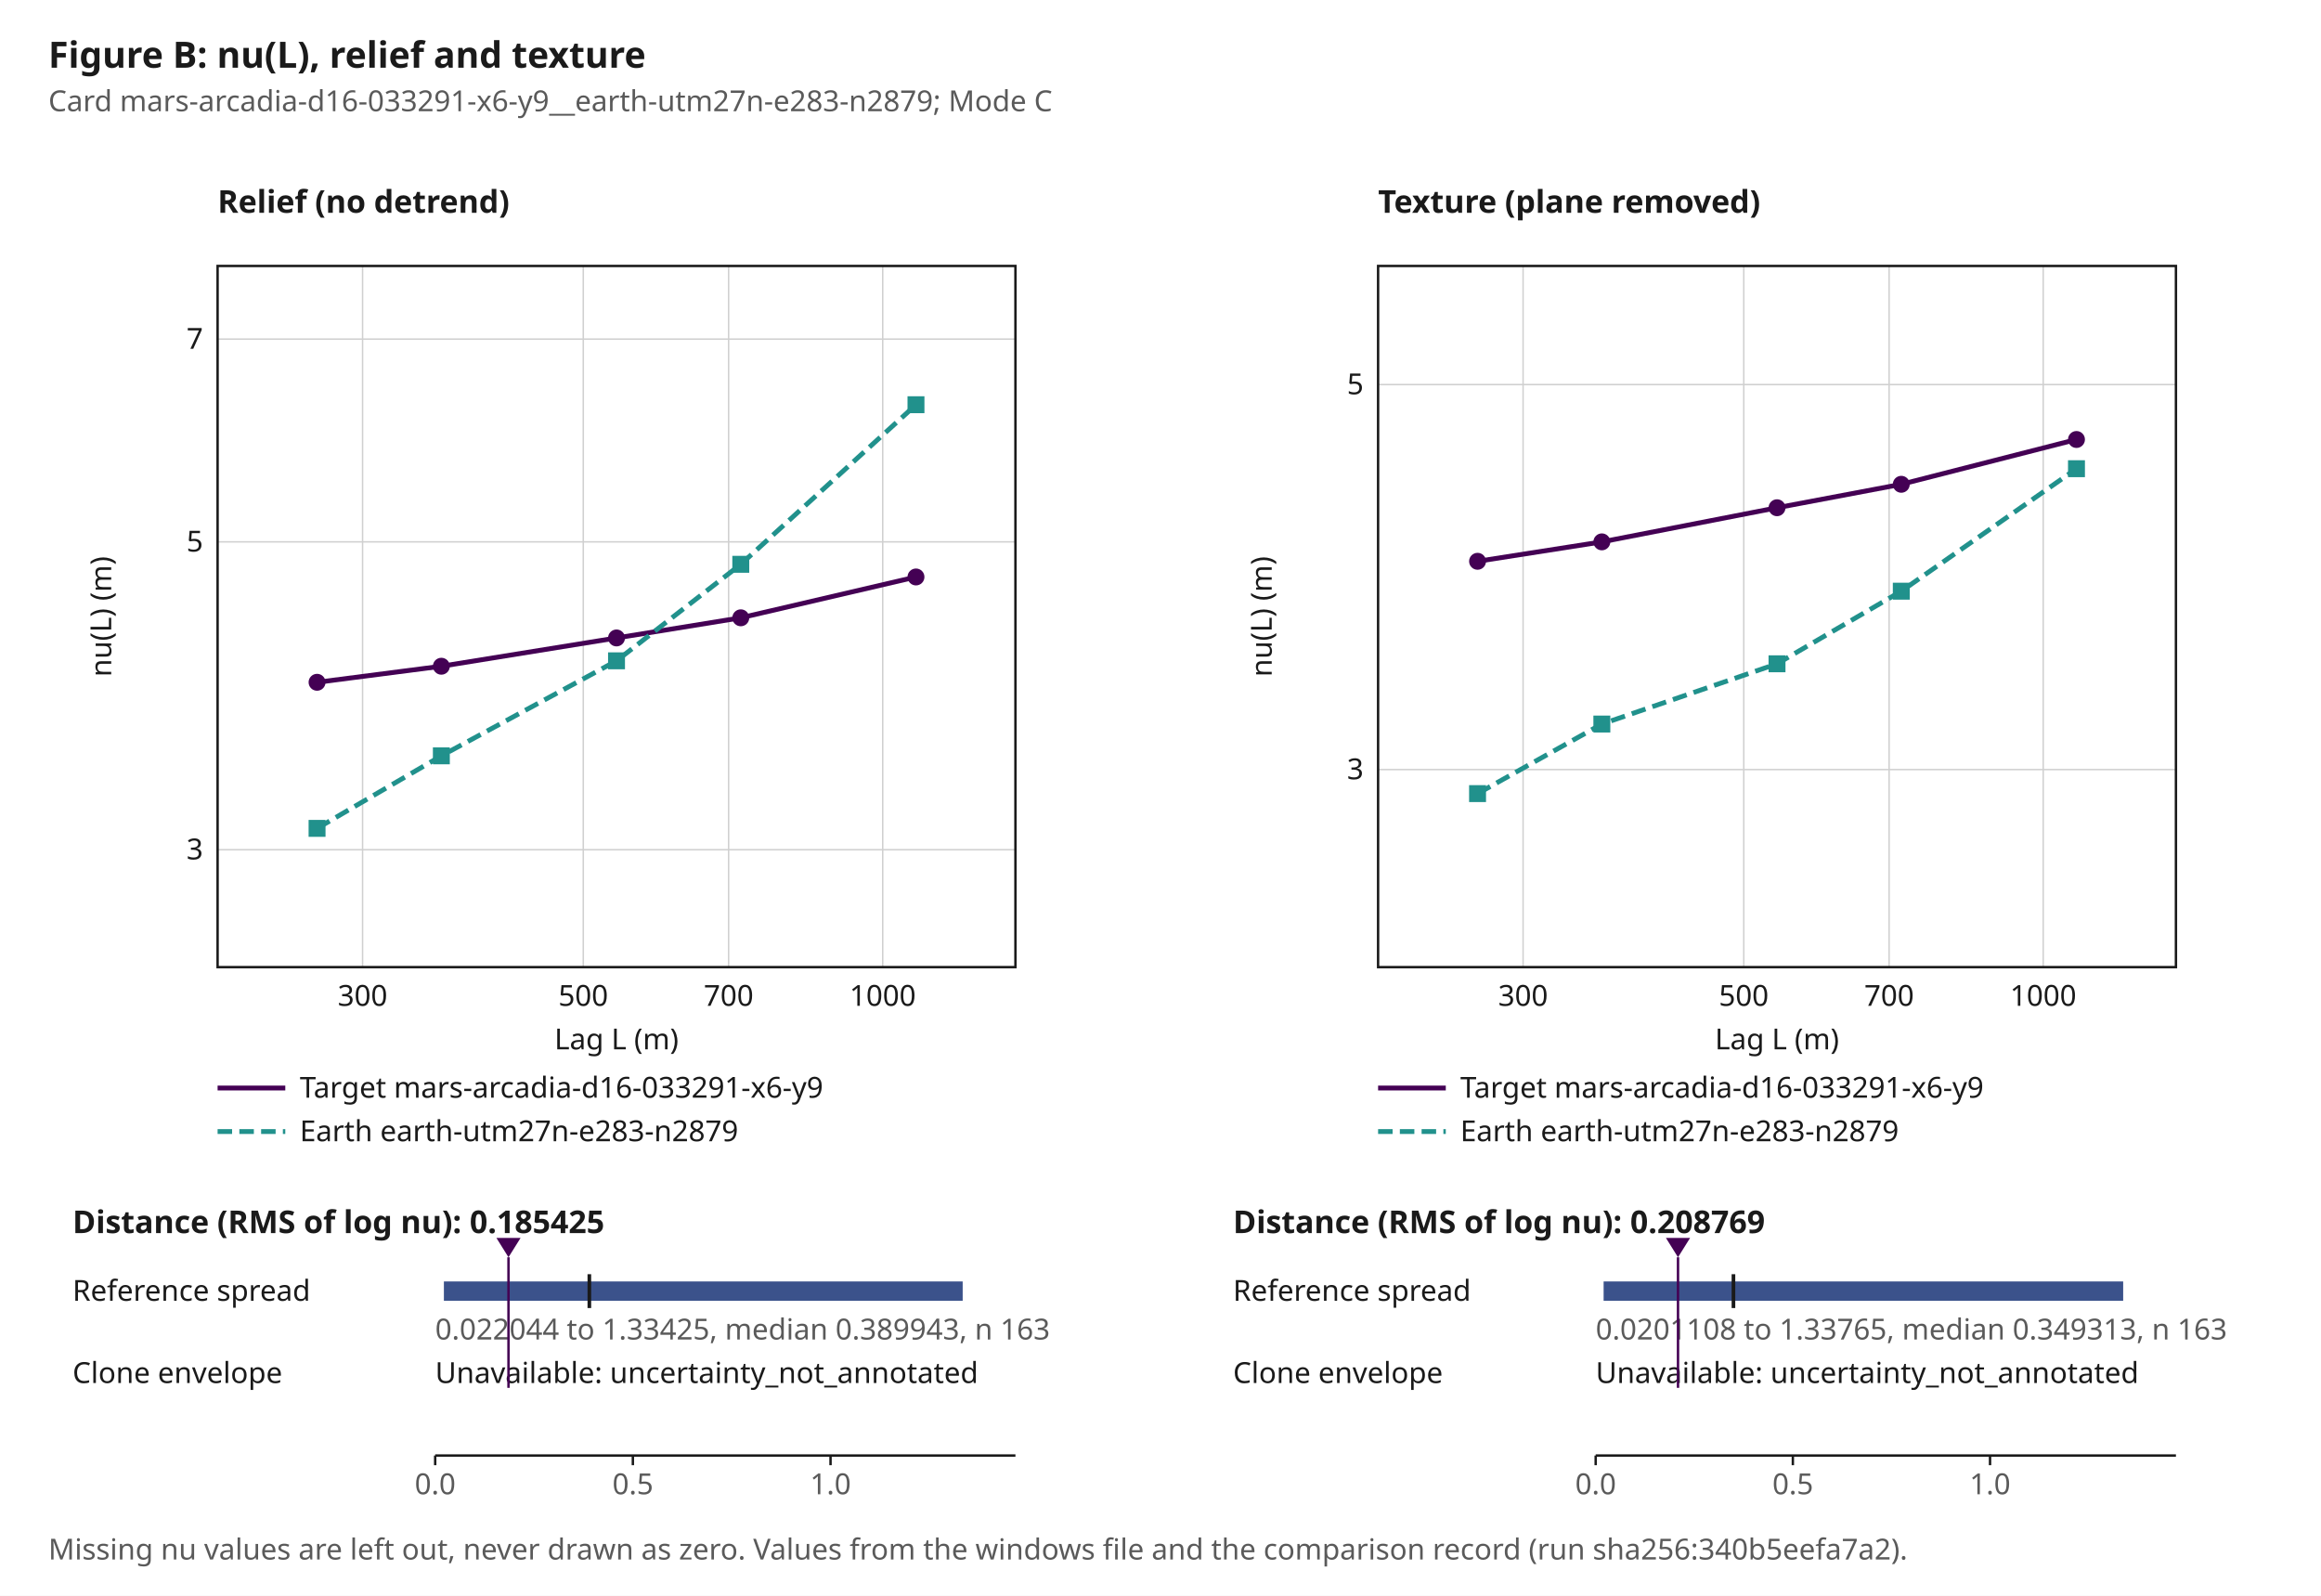
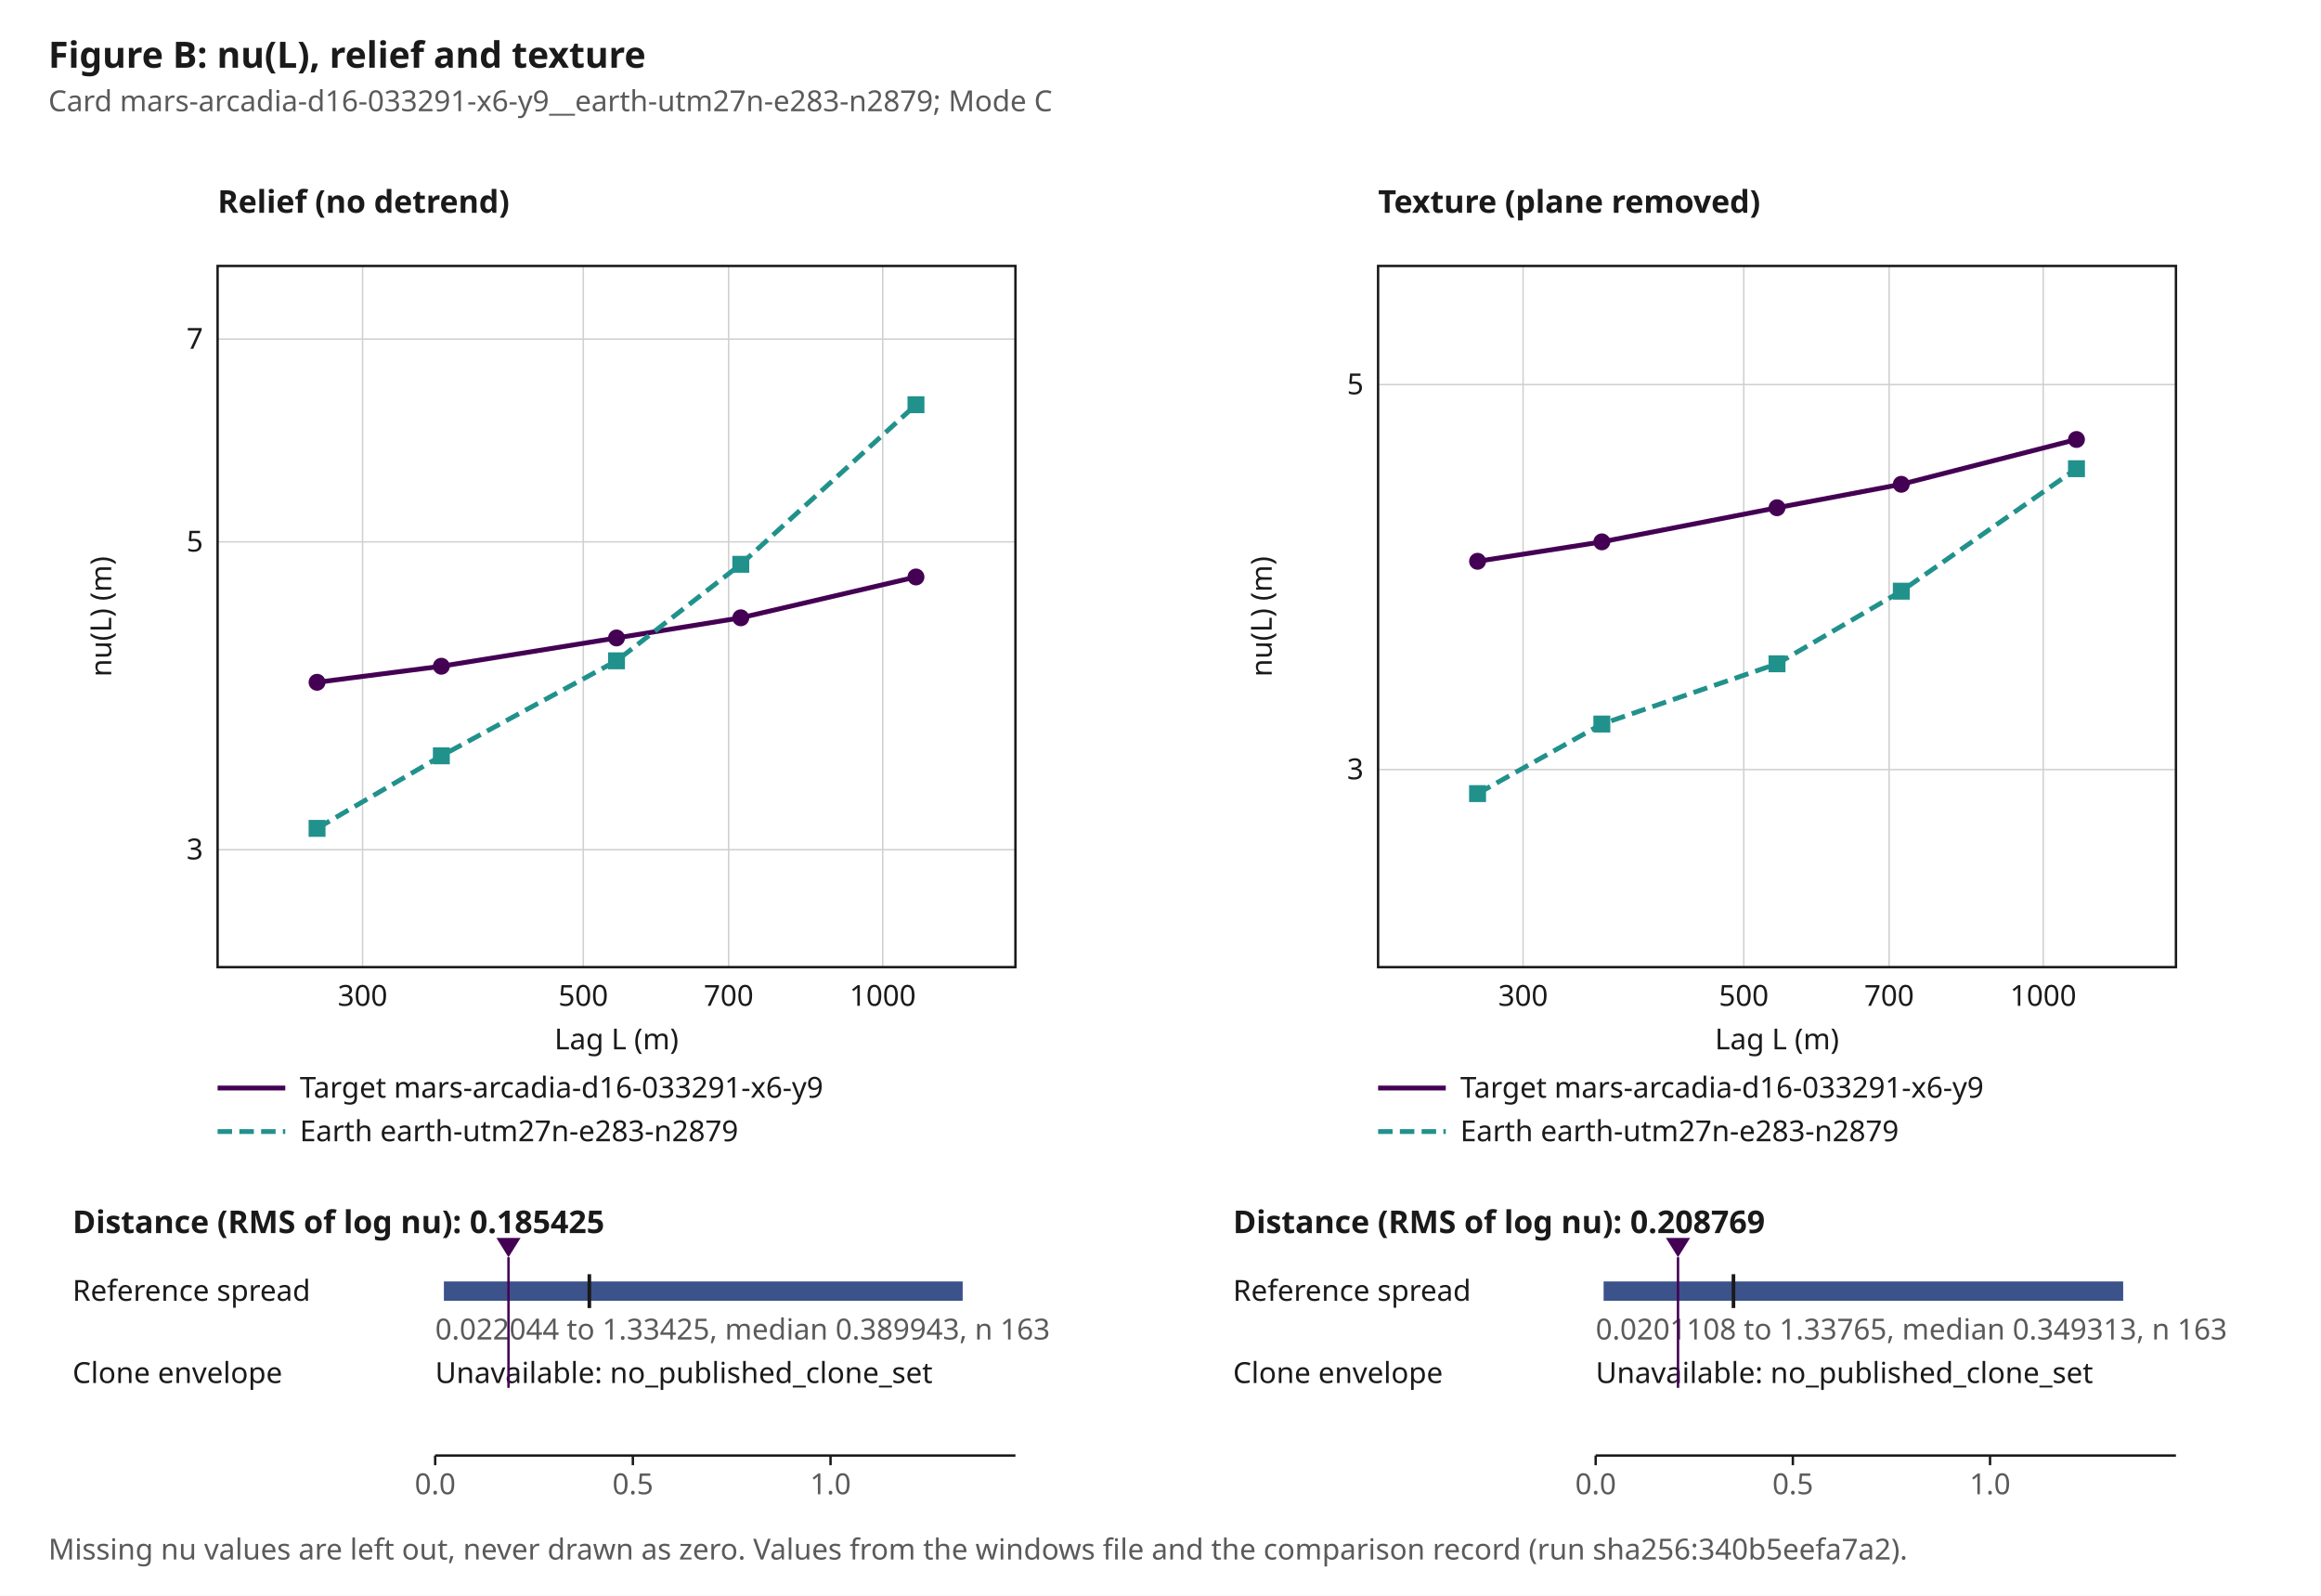
<svg xmlns="http://www.w3.org/2000/svg" width="960" height="660" viewBox="0 0 960 660" role="img" aria-labelledby="fig-mars-arcadia-d16-033291-x6-y9--earth-utm27n-e283-n2879-B-title fig-mars-arcadia-d16-033291-x6-y9--earth-utm27n-e283-n2879-B-desc">
  <style>text{font-family:sans-serif;font-size:12px;fill:#1a1a1a}.muted{fill:#5a5a5a}.head{font-size:15px;font-weight:bold}.sub{font-size:13px;font-weight:bold}</style>
  <rect x="0" y="0" width="960" height="660" fill="#ffffff" />
  <text x="20.00" y="28.00" class="head">Figure B: nu(L), relief and texture</text>
  <text x="20.00" y="46.00" class="muted">Card mars-arcadia-d16-033291-x6-y9__earth-utm27n-e283-n2879; Mode C</text>
  <text x="90.00" y="88.00" class="sub">Relief (no detrend)</text>
  <line x1="149.97" y1="110.00" x2="149.97" y2="400.00" stroke="#d0d0d0" stroke-width="0.60" />
  <text x="149.97" y="416.00" text-anchor="middle">300</text>
  <line x1="241.25" y1="110.00" x2="241.25" y2="400.00" stroke="#d0d0d0" stroke-width="0.60" />
  <text x="241.25" y="416.00" text-anchor="middle">500</text>
  <line x1="301.37" y1="110.00" x2="301.37" y2="400.00" stroke="#d0d0d0" stroke-width="0.60" />
  <text x="301.37" y="416.00" text-anchor="middle">700</text>
  <line x1="365.10" y1="110.00" x2="365.10" y2="400.00" stroke="#d0d0d0" stroke-width="0.60" />
  <text x="365.10" y="416.00" text-anchor="middle">1000</text>
  <line x1="90.00" y1="351.43" x2="420.00" y2="351.43" stroke="#d0d0d0" stroke-width="0.60" />
  <text x="84.00" y="355.43" text-anchor="end">3</text>
  <line x1="90.00" y1="224.11" x2="420.00" y2="224.11" stroke="#d0d0d0" stroke-width="0.60" />
  <text x="84.00" y="228.11" text-anchor="end">5</text>
  <line x1="90.00" y1="140.25" x2="420.00" y2="140.25" stroke="#d0d0d0" stroke-width="0.60" />
  <text x="84.00" y="144.25" text-anchor="end">7</text>
  <rect x="90.00" y="110.00" width="330.00" height="290.00" fill="none" stroke="#1a1a1a" />
  <text x="255.00" y="434.00" text-anchor="middle">Lag L (m)</text>
  <text x="46.00" y="255.00" text-anchor="middle" transform="rotate(-90 46.00 255.00)">nu(L) (m)</text>
  <path d="M131.14 282.19L182.55 275.55L255.00 263.85L306.40 255.52L378.86 238.63" fill="none" stroke="#440154" stroke-width="2" stroke-dasharray="none" />
  <circle cx="131.14" cy="282.19" r="3.5" fill="#440154" />
  <circle cx="182.55" cy="275.55" r="3.5" fill="#440154" />
  <circle cx="255.00" cy="263.85" r="3.5" fill="#440154" />
  <circle cx="306.40" cy="255.52" r="3.5" fill="#440154" />
  <circle cx="378.86" cy="238.63" r="3.5" fill="#440154" />
  <path d="M131.14 342.61L182.55 312.61L255.00 273.31L306.40 233.39L378.86 167.39" fill="none" stroke="#21918c" stroke-width="2" stroke-dasharray="6 3" />
  <rect x="127.64" y="339.11" width="7.00" height="7.00" fill="#21918c" stroke="none" />
  <rect x="179.05" y="309.11" width="7.00" height="7.00" fill="#21918c" stroke="none" />
  <rect x="251.50" y="269.81" width="7.00" height="7.00" fill="#21918c" stroke="none" />
  <rect x="302.90" y="229.89" width="7.00" height="7.00" fill="#21918c" stroke="none" />
  <rect x="375.36" y="163.89" width="7.00" height="7.00" fill="#21918c" stroke="none" />
  <path d="M90.00 450.00L118.00 450.00" stroke="#440154" stroke-width="2" stroke-dasharray="none" />
  <text x="124.00" y="454.00">Target mars-arcadia-d16-033291-x6-y9</text>
  <path d="M90.00 468.00L118.00 468.00" stroke="#21918c" stroke-width="2" stroke-dasharray="6 3" />
  <text x="124.00" y="472.00">Earth earth-utm27n-e283-n2879</text>
  <text x="30.00" y="510.00" class="sub">Distance (RMS of log nu): 0.185425</text>
  <text x="30.00" y="538.00">Reference spread</text>
  <text x="30.00" y="572.00">Clone envelope</text>
  <rect x="183.60" y="530.00" width="214.58" height="8.00" fill="#3b528b" stroke="none" />
  <line x1="243.76" y1="527.00" x2="243.76" y2="541.00" stroke="#1a1a1a" stroke-width="1.50" />
  <text x="180.00" y="554.00" class="muted">0.022044 to 1.33425, median 0.389943, n 163</text>
-   <text x="180.00" y="572.00">Unavailable: uncertainty_not_annotated</text>
+   <text x="180.00" y="572.00">Unavailable: no_published_clone_set</text>
  <path d="M210.32 520.00L205.32 512.00L215.32 512.00Z" fill="#440154" />
  <line x1="210.32" y1="520.00" x2="210.32" y2="574.00" stroke="#440154" stroke-width="1.00" />
  <line x1="180.00" y1="602.00" x2="420.00" y2="602.00" stroke="#1a1a1a" stroke-width="1.00" />
  <line x1="180.00" y1="602.00" x2="180.00" y2="606.00" stroke="#1a1a1a" stroke-width="1.00" />
  <text x="180.00" y="618.00" text-anchor="middle" class="muted">0.0</text>
  <line x1="261.76" y1="602.00" x2="261.76" y2="606.00" stroke="#1a1a1a" stroke-width="1.00" />
  <text x="261.76" y="618.00" text-anchor="middle" class="muted">0.5</text>
  <line x1="343.52" y1="602.00" x2="343.52" y2="606.00" stroke="#1a1a1a" stroke-width="1.00" />
  <text x="343.52" y="618.00" text-anchor="middle" class="muted">1.0</text>
  <text x="570.00" y="88.00" class="sub">Texture (plane removed)</text>
  <line x1="629.97" y1="110.00" x2="629.97" y2="400.00" stroke="#d0d0d0" stroke-width="0.60" />
  <text x="629.97" y="416.00" text-anchor="middle">300</text>
  <line x1="721.25" y1="110.00" x2="721.25" y2="400.00" stroke="#d0d0d0" stroke-width="0.60" />
  <text x="721.25" y="416.00" text-anchor="middle">500</text>
  <line x1="781.37" y1="110.00" x2="781.37" y2="400.00" stroke="#d0d0d0" stroke-width="0.60" />
  <text x="781.37" y="416.00" text-anchor="middle">700</text>
  <line x1="845.10" y1="110.00" x2="845.10" y2="400.00" stroke="#d0d0d0" stroke-width="0.60" />
  <text x="845.10" y="416.00" text-anchor="middle">1000</text>
  <line x1="570.00" y1="318.29" x2="900.00" y2="318.29" stroke="#d0d0d0" stroke-width="0.60" />
  <text x="564.00" y="322.29" text-anchor="end">3</text>
  <line x1="570.00" y1="159.06" x2="900.00" y2="159.06" stroke="#d0d0d0" stroke-width="0.60" />
  <text x="564.00" y="163.06" text-anchor="end">5</text>
  <rect x="570.00" y="110.00" width="330.00" height="290.00" fill="none" stroke="#1a1a1a" />
  <text x="735.00" y="434.00" text-anchor="middle">Lag L (m)</text>
  <text x="526.00" y="255.00" text-anchor="middle" transform="rotate(-90 526.00 255.00)">nu(L) (m)</text>
  <path d="M611.14 232.15L662.55 224.11L735.00 210.00L786.40 200.30L858.86 181.77" fill="none" stroke="#440154" stroke-width="2" stroke-dasharray="none" />
  <circle cx="611.14" cy="232.15" r="3.5" fill="#440154" />
  <circle cx="662.55" cy="224.11" r="3.5" fill="#440154" />
  <circle cx="735.00" cy="210.00" r="3.5" fill="#440154" />
  <circle cx="786.40" cy="200.30" r="3.5" fill="#440154" />
  <circle cx="858.86" cy="181.77" r="3.5" fill="#440154" />
  <path d="M611.14 328.23L662.55 299.46L735.00 274.54L786.40 244.51L858.86 193.85" fill="none" stroke="#21918c" stroke-width="2" stroke-dasharray="6 3" />
  <rect x="607.64" y="324.73" width="7.00" height="7.00" fill="#21918c" stroke="none" />
  <rect x="659.05" y="295.96" width="7.00" height="7.00" fill="#21918c" stroke="none" />
  <rect x="731.50" y="271.04" width="7.00" height="7.00" fill="#21918c" stroke="none" />
  <rect x="782.90" y="241.01" width="7.00" height="7.00" fill="#21918c" stroke="none" />
  <rect x="855.36" y="190.35" width="7.00" height="7.00" fill="#21918c" stroke="none" />
  <path d="M570.00 450.00L598.00 450.00" stroke="#440154" stroke-width="2" stroke-dasharray="none" />
  <text x="604.00" y="454.00">Target mars-arcadia-d16-033291-x6-y9</text>
  <path d="M570.00 468.00L598.00 468.00" stroke="#21918c" stroke-width="2" stroke-dasharray="6 3" />
  <text x="604.00" y="472.00">Earth earth-utm27n-e283-n2879</text>
  <text x="510.00" y="510.00" class="sub">Distance (RMS of log nu): 0.208769</text>
  <text x="510.00" y="538.00">Reference spread</text>
  <text x="510.00" y="572.00">Clone envelope</text>
  <rect x="663.28" y="530.00" width="214.90" height="8.00" fill="#3b528b" stroke="none" />
  <line x1="716.98" y1="527.00" x2="716.98" y2="541.00" stroke="#1a1a1a" stroke-width="1.50" />
  <text x="660.00" y="554.00" class="muted">0.0201108 to 1.33765, median 0.349313, n 163</text>
-   <text x="660.00" y="572.00">Unavailable: uncertainty_not_annotated</text>
+   <text x="660.00" y="572.00">Unavailable: no_published_clone_set</text>
  <path d="M694.05 520.00L689.05 512.00L699.05 512.00Z" fill="#440154" />
  <line x1="694.05" y1="520.00" x2="694.05" y2="574.00" stroke="#440154" stroke-width="1.00" />
  <line x1="660.00" y1="602.00" x2="900.00" y2="602.00" stroke="#1a1a1a" stroke-width="1.00" />
  <line x1="660.00" y1="602.00" x2="660.00" y2="606.00" stroke="#1a1a1a" stroke-width="1.00" />
  <text x="660.00" y="618.00" text-anchor="middle" class="muted">0.0</text>
  <line x1="741.55" y1="602.00" x2="741.55" y2="606.00" stroke="#1a1a1a" stroke-width="1.00" />
  <text x="741.55" y="618.00" text-anchor="middle" class="muted">0.5</text>
  <line x1="823.11" y1="602.00" x2="823.11" y2="606.00" stroke="#1a1a1a" stroke-width="1.00" />
  <text x="823.11" y="618.00" text-anchor="middle" class="muted">1.0</text>
  <text x="20.00" y="645.00" class="muted">Missing nu values are left out, never drawn as zero. Values from the windows file and the comparison record (run sha256:340b5eefa7a2).</text>
</svg>
